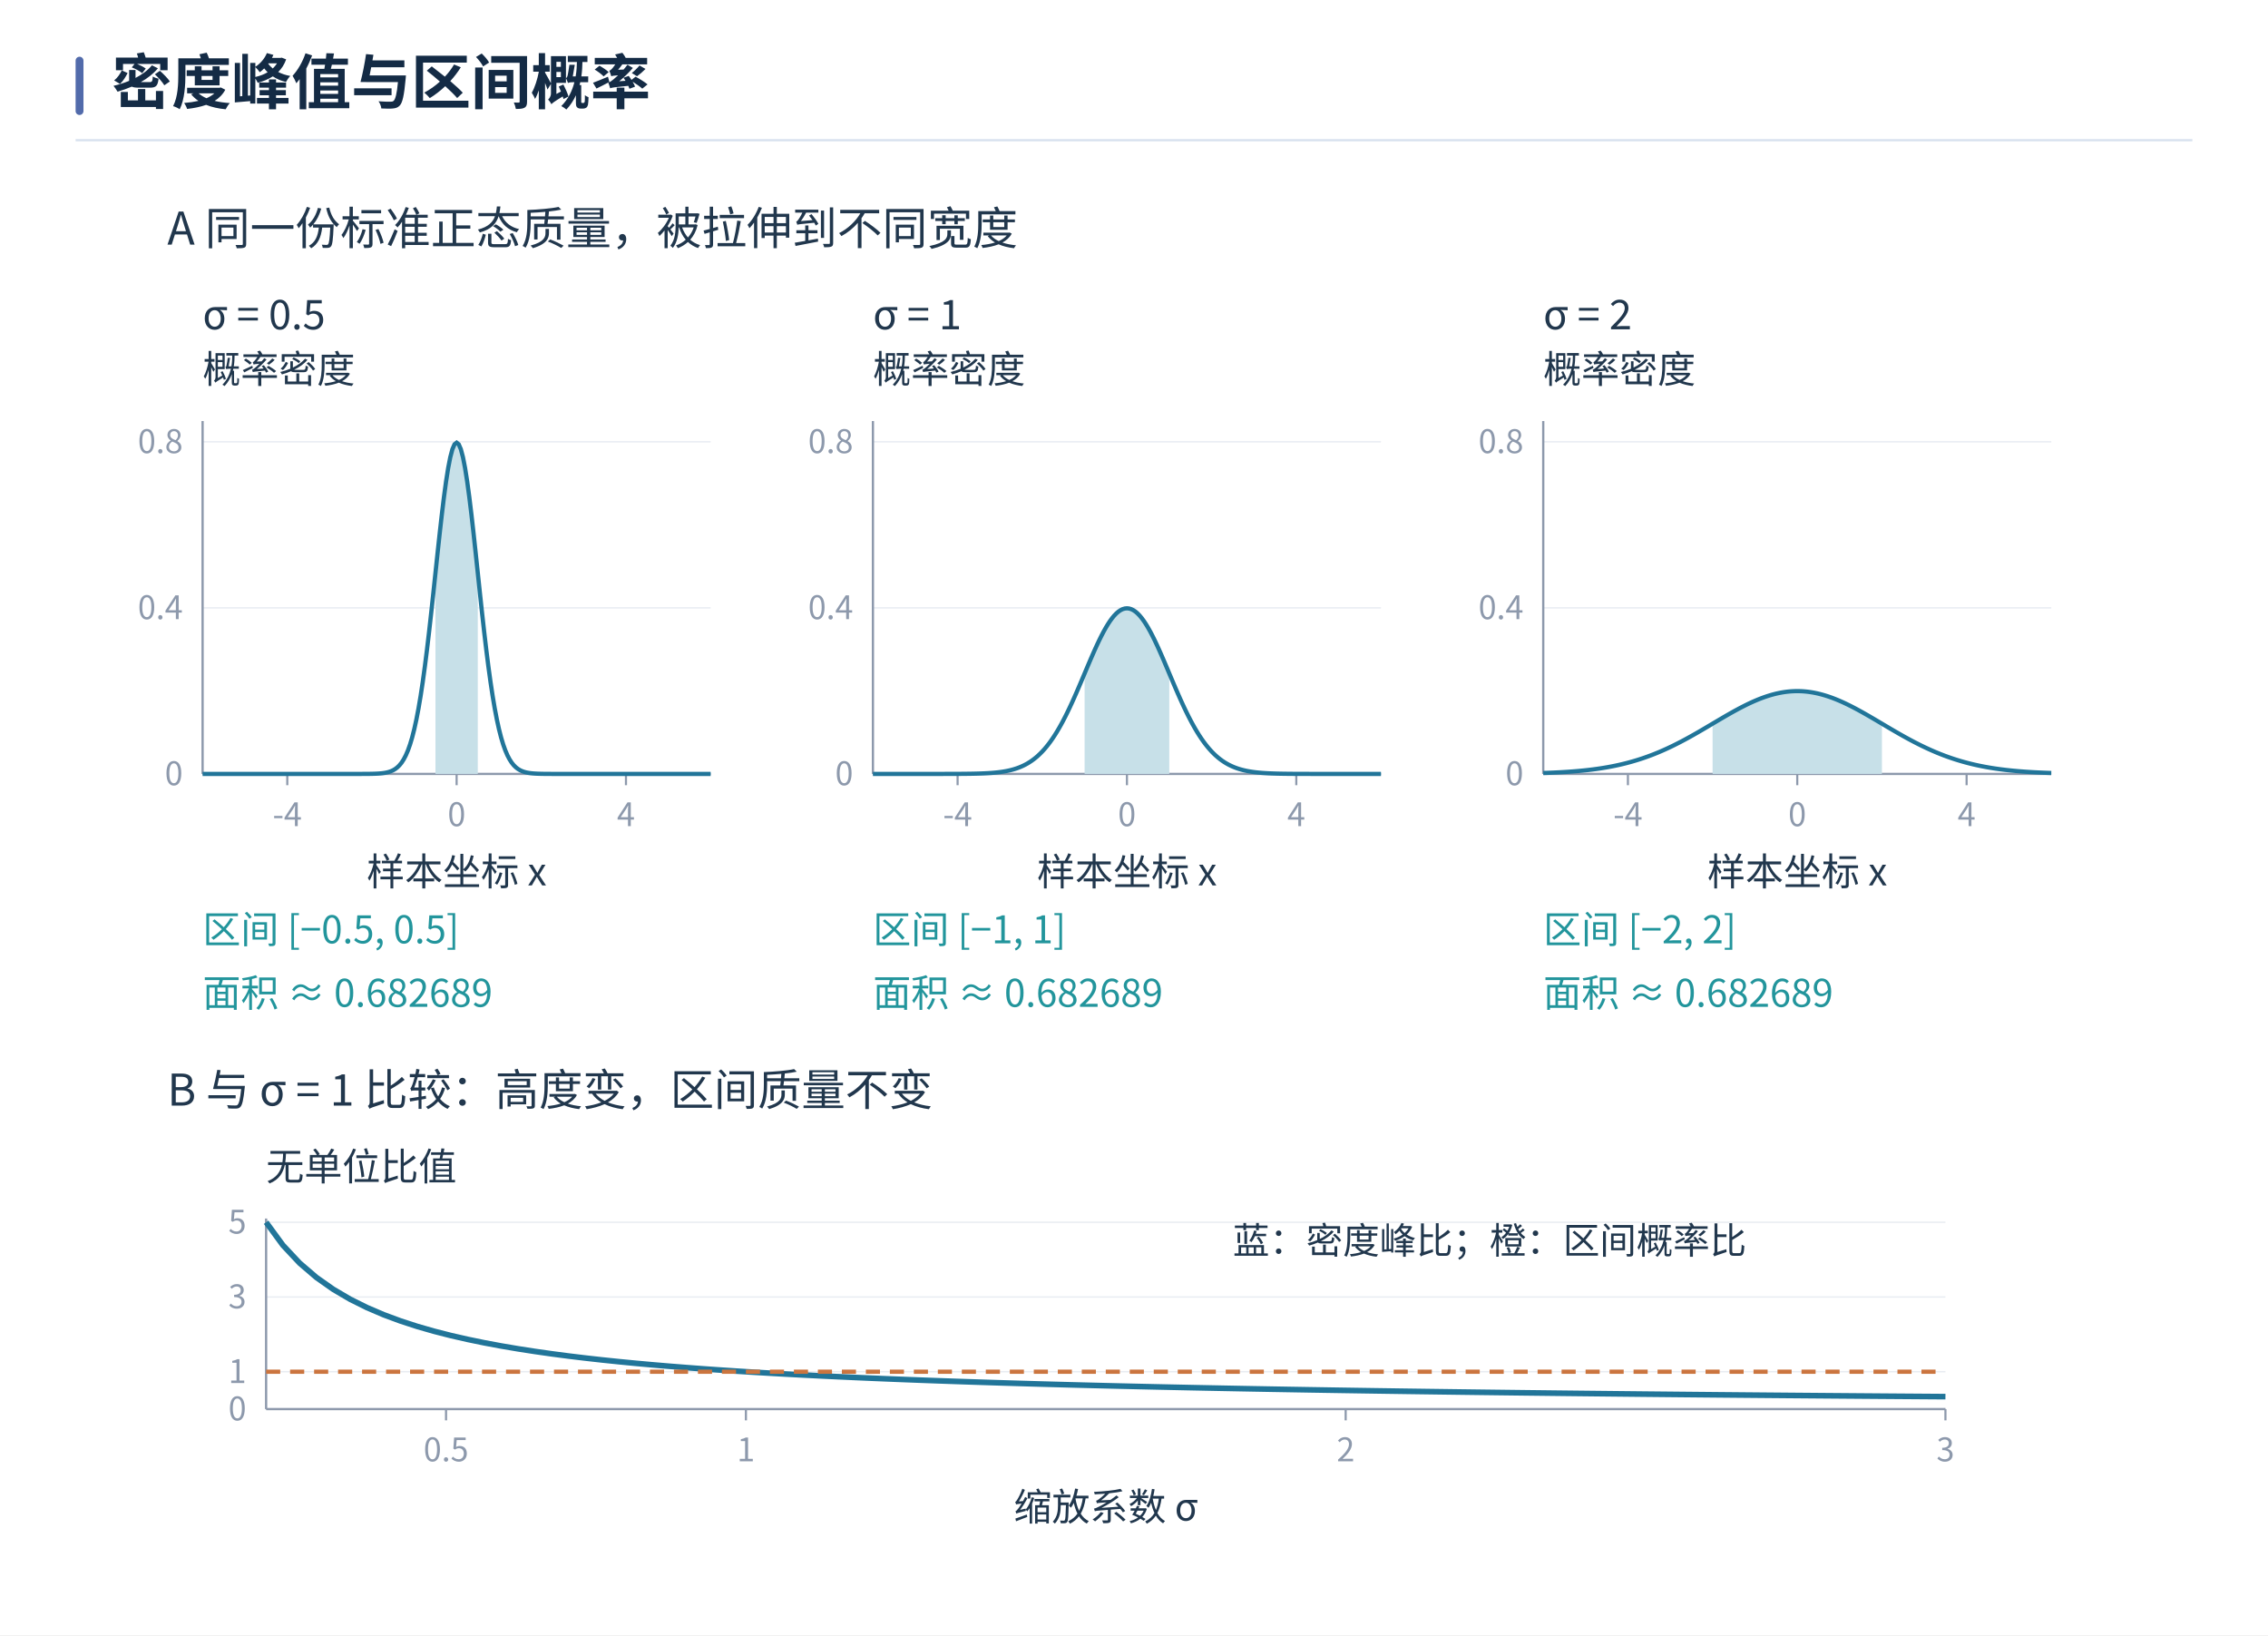
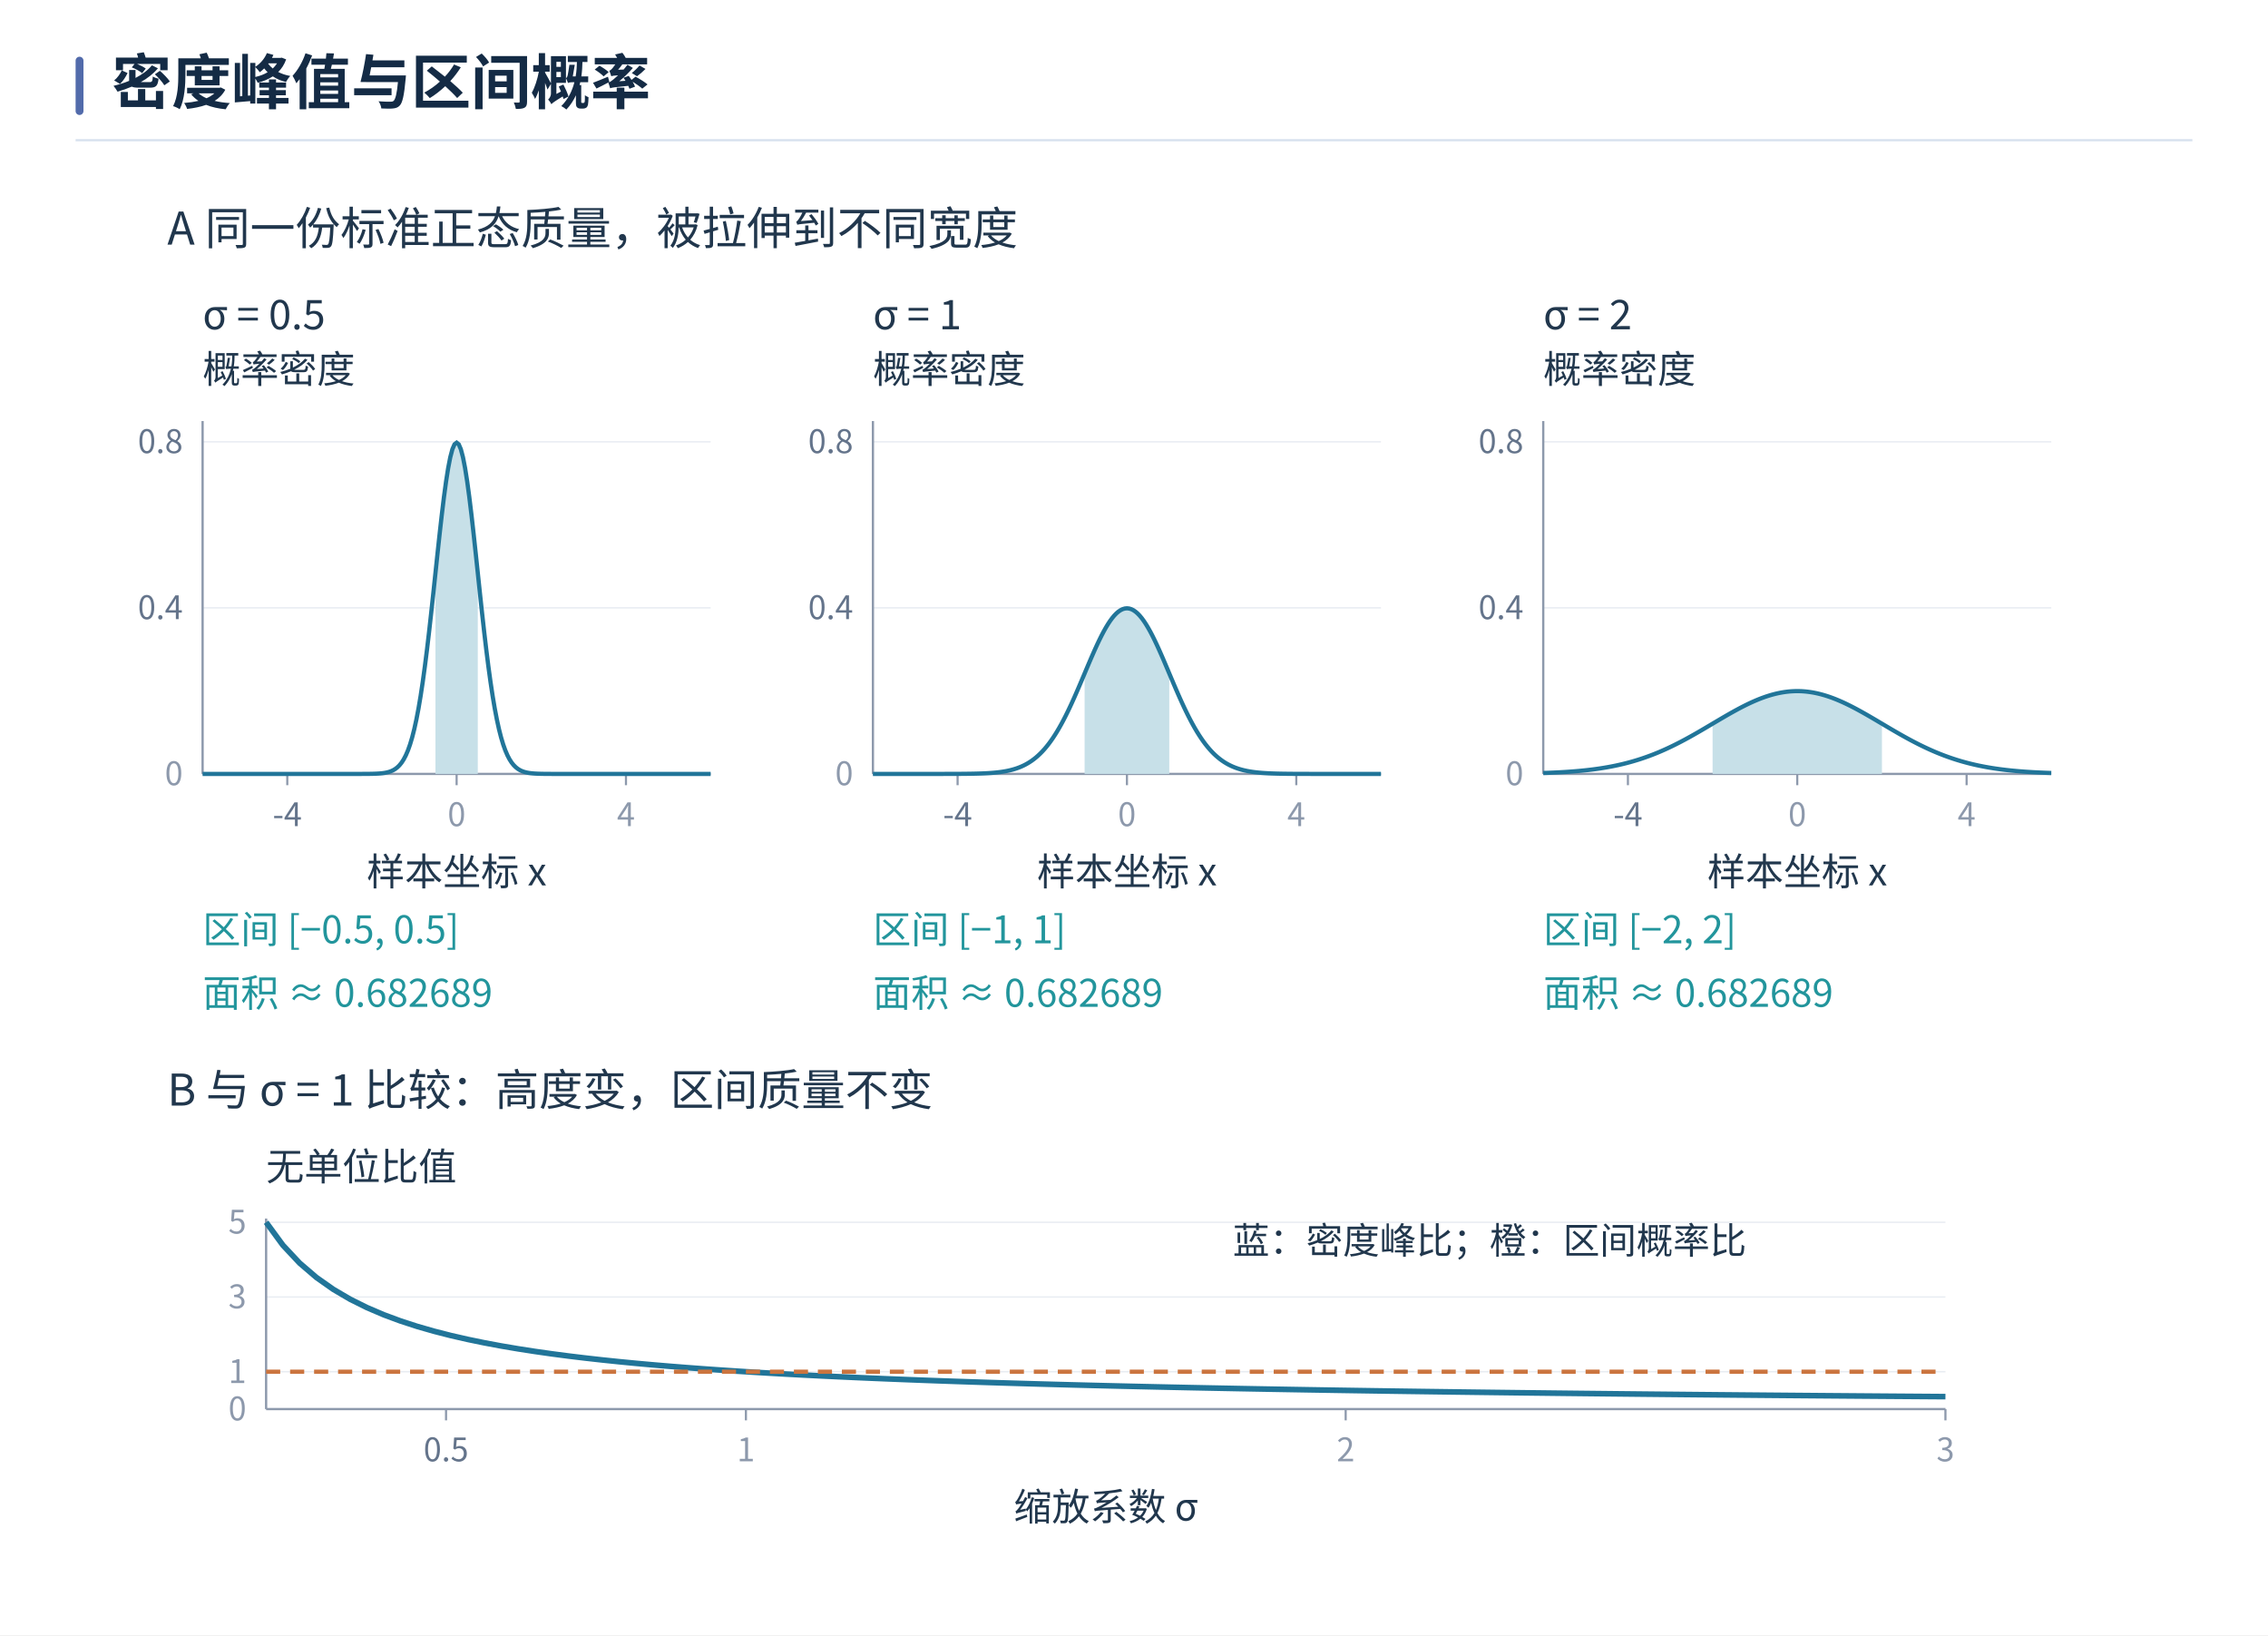
<svg xmlns="http://www.w3.org/2000/svg" width="1440" height="1038" viewBox="0 0 1440 1038" role="img" aria-labelledby="book-plate-title">
  <rect width="1440" height="1038" fill="#ffffff" />
  <g font-family="Microsoft YaHei, Noto Sans CJK SC, Arial, sans-serif">
    <rect x="48" y="36" width="5" height="37" rx="2.5" fill="#526bab" />
    <text x="71" y="66" font-size="38" font-weight="700" fill="#142b45">密度峰值与区间概率</text>
    <path d="M48 89 H1392" stroke="#d7e1ee" stroke-width="1.4" />
  </g>
  <svg viewBox="0 0 1500 1000" width="1344" height="896" role="img" x="48" y="106" overflow="hidden">
    <rect width="1500" height="1000" fill="white" />
    <g font-family="Microsoft YaHei, Noto Sans CJK SC, sans-serif" fill="#21374d">
      <text x="65" y="55" font-size="32" fill="#21374d" text-anchor="start" font-weight="normal">A  同一份标准正态质量，被拉伸到不同宽度</text>
      <text x="90" y="115" font-size="29" fill="#21374d" text-anchor="start" font-weight="normal">σ = 0.5</text>
      <line x1="90" y1="430.0" x2="450" y2="430.0" stroke="#e8ecf2" stroke-width="1" />
      <text x="76" y="438.0" font-size="23" fill="#8d99ac" text-anchor="end" font-weight="normal">0</text>
      <line x1="90" y1="312.353" x2="450" y2="312.353" stroke="#e8ecf2" stroke-width="1" />
-       <text x="76" y="320.353" font-size="23" fill="#8d99ac" text-anchor="end" font-weight="normal">0.4</text>
+       <text x="76" y="320.353" font-size="23" fill="#64748b" text-anchor="end" font-weight="normal">0.4</text>
      <line x1="90" y1="194.706" x2="450" y2="194.706" stroke="#e8ecf2" stroke-width="1" />
-       <text x="76" y="202.706" font-size="23" fill="#8d99ac" text-anchor="end" font-weight="normal">0.8</text>
+       <text x="76" y="202.706" font-size="23" fill="#64748b" text-anchor="end" font-weight="normal">0.8</text>
      <line x1="150.0" y1="430" x2="150.0" y2="438" stroke="#8d99ac" stroke-width="1.5" />
-       <text x="150.0" y="467" font-size="23" fill="#8d99ac" text-anchor="middle" font-weight="normal">-4</text>
+       <text x="150.0" y="467" font-size="23" fill="#64748b" text-anchor="middle" font-weight="normal">-4</text>
      <line x1="270.0" y1="430" x2="270.0" y2="438" stroke="#8d99ac" stroke-width="1.5" />
      <text x="270.0" y="467" font-size="23" fill="#8d99ac" text-anchor="middle" font-weight="normal">0</text>
      <line x1="390.0" y1="430" x2="390.0" y2="438" stroke="#8d99ac" stroke-width="1.5" />
      <text x="390.0" y="467" font-size="23" fill="#8d99ac" text-anchor="middle" font-weight="normal">4</text>
      <line x1="90" y1="180" x2="90" y2="430" stroke="#8d99ac" stroke-width="1.6" />
      <line x1="90" y1="430" x2="450" y2="430" stroke="#8d99ac" stroke-width="1.6" />
      <text x="270.0" y="509" font-size="27" fill="#21374d" text-anchor="middle" font-weight="normal">样本坐标 x</text>
      <text x="90" y="153" font-size="27" fill="#21374d" text-anchor="start" font-weight="normal">概率密度</text>
      <path d="M255.000,430.000 L255.000,287.664 L255.300,284.818 L255.600,281.974 L255.900,279.135 L256.200,276.302 L256.500,273.479 L256.800,270.668 L257.100,267.872 L257.400,265.092 L257.700,262.332 L258.000,259.593 L258.300,256.879 L258.600,254.193 L258.900,251.536 L259.200,248.911 L259.500,246.321 L259.800,243.769 L260.100,241.257 L260.400,238.787 L260.700,236.362 L261.000,233.986 L261.300,231.659 L261.600,229.385 L261.900,227.166 L262.200,225.004 L262.500,222.903 L262.800,220.863 L263.100,218.888 L263.400,216.979 L263.700,215.140 L264.000,213.371 L264.300,211.674 L264.600,210.053 L264.900,208.508 L265.200,207.041 L265.500,205.654 L265.800,204.349 L266.100,203.127 L266.400,201.990 L266.700,200.939 L267.000,199.975 L267.300,199.099 L267.600,198.313 L267.900,197.617 L268.200,197.012 L268.500,196.499 L268.800,196.078 L269.100,195.750 L269.400,195.516 L269.700,195.375 L270.000,195.328 L270.300,195.375 L270.600,195.516 L270.900,195.750 L271.200,196.078 L271.500,196.499 L271.800,197.012 L272.100,197.617 L272.400,198.313 L272.700,199.099 L273.000,199.975 L273.300,200.939 L273.600,201.990 L273.900,203.127 L274.200,204.349 L274.500,205.654 L274.800,207.041 L275.100,208.508 L275.400,210.053 L275.700,211.674 L276.000,213.371 L276.300,215.140 L276.600,216.979 L276.900,218.888 L277.200,220.863 L277.500,222.903 L277.800,225.004 L278.100,227.166 L278.400,229.385 L278.700,231.659 L279.000,233.986 L279.300,236.362 L279.600,238.787 L279.900,241.257 L280.200,243.769 L280.500,246.321 L280.800,248.911 L281.100,251.536 L281.400,254.193 L281.700,256.879 L282.000,259.593 L282.300,262.332 L282.600,265.092 L282.900,267.872 L283.200,270.668 L283.500,273.479 L283.800,276.302 L284.100,279.135 L284.400,281.974 L284.700,284.818 L285.000,287.664 L285.000,430.000" fill="#c7e0e8" stroke="#c7e0e8" stroke-width="0" />
      <path d="M90.000,430.000 L91.500,430.000 L93.000,430.000 L94.500,430.000 L96.000,430.000 L97.500,430.000 L99.000,430.000 L100.500,430.000 L102.000,430.000 L103.500,430.000 L105.000,430.000 L106.500,430.000 L108.000,430.000 L109.500,430.000 L111.000,430.000 L112.500,430.000 L114.000,430.000 L115.500,430.000 L117.000,430.000 L118.500,430.000 L120.000,430.000 L121.500,430.000 L123.000,430.000 L124.500,430.000 L126.000,430.000 L127.500,430.000 L129.000,430.000 L130.500,430.000 L132.000,430.000 L133.500,430.000 L135.000,430.000 L136.500,430.000 L138.000,430.000 L139.500,430.000 L141.000,430.000 L142.500,430.000 L144.000,430.000 L145.500,430.000 L147.000,430.000 L148.500,430.000 L150.000,430.000 L151.500,430.000 L153.000,430.000 L154.500,430.000 L156.000,430.000 L157.500,430.000 L159.000,430.000 L160.500,430.000 L162.000,430.000 L163.500,430.000 L165.000,430.000 L166.500,430.000 L168.000,430.000 L169.500,430.000 L171.000,430.000 L172.500,430.000 L174.000,430.000 L175.500,430.000 L177.000,430.000 L178.500,430.000 L180.000,430.000 L181.500,430.000 L183.000,430.000 L184.500,430.000 L186.000,430.000 L187.500,430.000 L189.000,430.000 L190.500,430.000 L192.000,430.000 L193.500,429.999 L195.000,429.999 L196.500,429.999 L198.000,429.998 L199.500,429.996 L201.000,429.994 L202.500,429.991 L204.000,429.985 L205.500,429.977 L207.000,429.965 L208.500,429.947 L210.000,429.921 L211.500,429.883 L213.000,429.828 L214.500,429.750 L216.000,429.640 L217.500,429.487 L219.000,429.275 L220.500,428.987 L222.000,428.598 L223.500,428.078 L225.000,427.393 L226.500,426.499 L228.000,425.344 L229.500,423.870 L231.000,422.010 L232.500,419.689 L234.000,416.827 L235.500,413.337 L237.000,409.133 L238.500,404.127 L240.000,398.241 L241.500,391.402 L243.000,383.559 L244.500,374.677 L246.000,364.752 L247.500,353.813 L249.000,341.925 L250.500,329.195 L252.000,315.773 L253.500,301.852 L255.000,287.664 L256.500,273.479 L258.000,259.593 L259.500,246.321 L261.000,233.986 L262.500,222.903 L264.000,213.371 L265.500,205.654 L267.000,199.975 L268.500,196.499 L270.000,195.328 L271.500,196.499 L273.000,199.975 L274.500,205.654 L276.000,213.371 L277.500,222.903 L279.000,233.986 L280.500,246.321 L282.000,259.593 L283.500,273.479 L285.000,287.664 L286.500,301.852 L288.000,315.773 L289.500,329.195 L291.000,341.925 L292.500,353.813 L294.000,364.752 L295.500,374.677 L297.000,383.559 L298.500,391.402 L300.000,398.241 L301.500,404.127 L303.000,409.133 L304.500,413.337 L306.000,416.827 L307.500,419.689 L309.000,422.010 L310.500,423.870 L312.000,425.344 L313.500,426.499 L315.000,427.393 L316.500,428.078 L318.000,428.598 L319.500,428.987 L321.000,429.275 L322.500,429.487 L324.000,429.640 L325.500,429.750 L327.000,429.828 L328.500,429.883 L330.000,429.921 L331.500,429.947 L333.000,429.965 L334.500,429.977 L336.000,429.985 L337.500,429.991 L339.000,429.994 L340.500,429.996 L342.000,429.998 L343.500,429.999 L345.000,429.999 L346.500,429.999 L348.000,430.000 L349.500,430.000 L351.000,430.000 L352.500,430.000 L354.000,430.000 L355.500,430.000 L357.000,430.000 L358.500,430.000 L360.000,430.000 L361.500,430.000 L363.000,430.000 L364.500,430.000 L366.000,430.000 L367.500,430.000 L369.000,430.000 L370.500,430.000 L372.000,430.000 L373.500,430.000 L375.000,430.000 L376.500,430.000 L378.000,430.000 L379.500,430.000 L381.000,430.000 L382.500,430.000 L384.000,430.000 L385.500,430.000 L387.000,430.000 L388.500,430.000 L390.000,430.000 L391.500,430.000 L393.000,430.000 L394.500,430.000 L396.000,430.000 L397.500,430.000 L399.000,430.000 L400.500,430.000 L402.000,430.000 L403.500,430.000 L405.000,430.000 L406.500,430.000 L408.000,430.000 L409.500,430.000 L411.000,430.000 L412.500,430.000 L414.000,430.000 L415.500,430.000 L417.000,430.000 L418.500,430.000 L420.000,430.000 L421.500,430.000 L423.000,430.000 L424.500,430.000 L426.000,430.000 L427.500,430.000 L429.000,430.000 L430.500,430.000 L432.000,430.000 L433.500,430.000 L435.000,430.000 L436.500,430.000 L438.000,430.000 L439.500,430.000 L441.000,430.000 L442.500,430.000 L444.000,430.000 L445.500,430.000 L447.000,430.000 L448.500,430.000 L450.000,430.000" fill="none" stroke="#217599" stroke-width="3" />
      <text x="90" y="550" font-size="27" fill="#22959c" text-anchor="start" font-weight="normal">区间 [−0.5, 0.5]</text>
      <text x="90" y="595" font-size="27" fill="#22959c" text-anchor="start" font-weight="normal">面积 ≈ 0.682689</text>
      <text x="565" y="115" font-size="29" fill="#21374d" text-anchor="start" font-weight="normal">σ = 1</text>
      <line x1="565" y1="430.0" x2="925" y2="430.0" stroke="#e8ecf2" stroke-width="1" />
      <text x="551" y="438.0" font-size="23" fill="#8d99ac" text-anchor="end" font-weight="normal">0</text>
      <line x1="565" y1="312.353" x2="925" y2="312.353" stroke="#e8ecf2" stroke-width="1" />
-       <text x="551" y="320.353" font-size="23" fill="#8d99ac" text-anchor="end" font-weight="normal">0.4</text>
+       <text x="551" y="320.353" font-size="23" fill="#64748b" text-anchor="end" font-weight="normal">0.4</text>
      <line x1="565" y1="194.706" x2="925" y2="194.706" stroke="#e8ecf2" stroke-width="1" />
-       <text x="551" y="202.706" font-size="23" fill="#8d99ac" text-anchor="end" font-weight="normal">0.8</text>
+       <text x="551" y="202.706" font-size="23" fill="#64748b" text-anchor="end" font-weight="normal">0.8</text>
      <line x1="625.0" y1="430" x2="625.0" y2="438" stroke="#8d99ac" stroke-width="1.5" />
-       <text x="625.0" y="467" font-size="23" fill="#8d99ac" text-anchor="middle" font-weight="normal">-4</text>
+       <text x="625.0" y="467" font-size="23" fill="#64748b" text-anchor="middle" font-weight="normal">-4</text>
      <line x1="745.0" y1="430" x2="745.0" y2="438" stroke="#8d99ac" stroke-width="1.5" />
      <text x="745.0" y="467" font-size="23" fill="#8d99ac" text-anchor="middle" font-weight="normal">0</text>
      <line x1="865.0" y1="430" x2="865.0" y2="438" stroke="#8d99ac" stroke-width="1.5" />
      <text x="865.0" y="467" font-size="23" fill="#8d99ac" text-anchor="middle" font-weight="normal">4</text>
      <line x1="565" y1="180" x2="565" y2="430" stroke="#8d99ac" stroke-width="1.6" />
      <line x1="565" y1="430" x2="925" y2="430" stroke="#8d99ac" stroke-width="1.6" />
      <text x="745.0" y="509" font-size="27" fill="#21374d" text-anchor="middle" font-weight="normal">样本坐标 x</text>
      <text x="565" y="153" font-size="27" fill="#21374d" text-anchor="start" font-weight="normal">概率密度</text>
      <path d="M715.000,430.000 L715.000,358.832 L715.600,357.409 L716.200,355.987 L716.800,354.567 L717.400,353.151 L718.000,351.740 L718.600,350.334 L719.200,348.936 L719.800,347.546 L720.400,346.166 L721.000,344.797 L721.600,343.440 L722.200,342.096 L722.800,340.768 L723.400,339.456 L724.000,338.161 L724.600,336.884 L725.200,335.628 L725.800,334.393 L726.400,333.181 L727.000,331.993 L727.600,330.829 L728.200,329.692 L728.800,328.583 L729.400,327.502 L730.000,326.451 L730.600,325.432 L731.200,324.444 L731.800,323.490 L732.400,322.570 L733.000,321.685 L733.600,320.837 L734.200,320.026 L734.800,319.254 L735.400,318.520 L736.000,317.827 L736.600,317.175 L737.200,316.564 L737.800,315.995 L738.400,315.469 L739.000,314.987 L739.600,314.550 L740.200,314.156 L740.800,313.808 L741.400,313.506 L742.000,313.249 L742.600,313.039 L743.200,312.875 L743.800,312.758 L744.400,312.688 L745.000,312.664 L745.600,312.688 L746.200,312.758 L746.800,312.875 L747.400,313.039 L748.000,313.249 L748.600,313.506 L749.200,313.808 L749.800,314.156 L750.400,314.550 L751.000,314.987 L751.600,315.469 L752.200,315.995 L752.800,316.564 L753.400,317.175 L754.000,317.827 L754.600,318.520 L755.200,319.254 L755.800,320.026 L756.400,320.837 L757.000,321.685 L757.600,322.570 L758.200,323.490 L758.800,324.444 L759.400,325.432 L760.000,326.451 L760.600,327.502 L761.200,328.583 L761.800,329.692 L762.400,330.829 L763.000,331.993 L763.600,333.181 L764.200,334.393 L764.800,335.628 L765.400,336.884 L766.000,338.161 L766.600,339.456 L767.200,340.768 L767.800,342.096 L768.400,343.440 L769.000,344.797 L769.600,346.166 L770.200,347.546 L770.800,348.936 L771.400,350.334 L772.000,351.740 L772.600,353.151 L773.200,354.567 L773.800,355.987 L774.400,357.409 L775.000,358.832 L775.000,430.000" fill="#c7e0e8" stroke="#c7e0e8" stroke-width="0" />
      <path d="M565.000,430.000 L566.500,430.000 L568.000,430.000 L569.500,430.000 L571.000,430.000 L572.500,430.000 L574.000,430.000 L575.500,430.000 L577.000,430.000 L578.500,430.000 L580.000,430.000 L581.500,430.000 L583.000,430.000 L584.500,430.000 L586.000,430.000 L587.500,430.000 L589.000,430.000 L590.500,430.000 L592.000,430.000 L593.500,430.000 L595.000,430.000 L596.500,429.999 L598.000,429.999 L599.500,429.999 L601.000,429.999 L602.500,429.999 L604.000,429.998 L605.500,429.998 L607.000,429.997 L608.500,429.996 L610.000,429.995 L611.500,429.994 L613.000,429.993 L614.500,429.991 L616.000,429.989 L617.500,429.986 L619.000,429.983 L620.500,429.979 L622.000,429.974 L623.500,429.968 L625.000,429.961 L626.500,429.952 L628.000,429.942 L629.500,429.929 L631.000,429.914 L632.500,429.896 L634.000,429.875 L635.500,429.850 L637.000,429.820 L638.500,429.785 L640.000,429.743 L641.500,429.695 L643.000,429.638 L644.500,429.571 L646.000,429.493 L647.500,429.403 L649.000,429.299 L650.500,429.178 L652.000,429.039 L653.500,428.879 L655.000,428.697 L656.500,428.487 L658.000,428.249 L659.500,427.979 L661.000,427.672 L662.500,427.325 L664.000,426.935 L665.500,426.496 L667.000,426.005 L668.500,425.456 L670.000,424.845 L671.500,424.165 L673.000,423.413 L674.500,422.583 L676.000,421.669 L677.500,420.665 L679.000,419.566 L680.500,418.368 L682.000,417.064 L683.500,415.649 L685.000,414.120 L686.500,412.472 L688.000,410.701 L689.500,408.804 L691.000,406.779 L692.500,404.624 L694.000,402.339 L695.500,399.922 L697.000,397.376 L698.500,394.703 L700.000,391.907 L701.500,388.991 L703.000,385.963 L704.500,382.828 L706.000,379.597 L707.500,376.280 L709.000,372.886 L710.500,369.431 L712.000,365.926 L713.500,362.388 L715.000,358.832 L716.500,355.277 L718.000,351.740 L719.500,348.240 L721.000,344.797 L722.500,341.430 L724.000,338.161 L725.500,335.008 L727.000,331.993 L728.500,329.134 L730.000,326.451 L731.500,323.963 L733.000,321.685 L734.500,319.635 L736.000,317.827 L737.500,316.274 L739.000,314.987 L740.500,313.977 L742.000,313.249 L743.500,312.811 L745.000,312.664 L746.500,312.811 L748.000,313.249 L749.500,313.977 L751.000,314.987 L752.500,316.274 L754.000,317.827 L755.500,319.635 L757.000,321.685 L758.500,323.963 L760.000,326.451 L761.500,329.134 L763.000,331.993 L764.500,335.008 L766.000,338.161 L767.500,341.430 L769.000,344.797 L770.500,348.240 L772.000,351.740 L773.500,355.277 L775.000,358.832 L776.500,362.388 L778.000,365.926 L779.500,369.431 L781.000,372.886 L782.500,376.280 L784.000,379.597 L785.500,382.828 L787.000,385.963 L788.500,388.991 L790.000,391.907 L791.500,394.703 L793.000,397.376 L794.500,399.922 L796.000,402.339 L797.500,404.624 L799.000,406.779 L800.500,408.804 L802.000,410.701 L803.500,412.472 L805.000,414.120 L806.500,415.649 L808.000,417.064 L809.500,418.368 L811.000,419.566 L812.500,420.665 L814.000,421.669 L815.500,422.583 L817.000,423.413 L818.500,424.165 L820.000,424.845 L821.500,425.456 L823.000,426.005 L824.500,426.496 L826.000,426.935 L827.500,427.325 L829.000,427.672 L830.500,427.979 L832.000,428.249 L833.500,428.487 L835.000,428.697 L836.500,428.879 L838.000,429.039 L839.500,429.178 L841.000,429.299 L842.500,429.403 L844.000,429.493 L845.500,429.571 L847.000,429.638 L848.500,429.695 L850.000,429.743 L851.500,429.785 L853.000,429.820 L854.500,429.850 L856.000,429.875 L857.500,429.896 L859.000,429.914 L860.500,429.929 L862.000,429.942 L863.500,429.952 L865.000,429.961 L866.500,429.968 L868.000,429.974 L869.500,429.979 L871.000,429.983 L872.500,429.986 L874.000,429.989 L875.500,429.991 L877.000,429.993 L878.500,429.994 L880.000,429.995 L881.500,429.996 L883.000,429.997 L884.500,429.998 L886.000,429.998 L887.500,429.999 L889.000,429.999 L890.500,429.999 L892.000,429.999 L893.500,429.999 L895.000,430.000 L896.500,430.000 L898.000,430.000 L899.500,430.000 L901.000,430.000 L902.500,430.000 L904.000,430.000 L905.500,430.000 L907.000,430.000 L908.500,430.000 L910.000,430.000 L911.500,430.000 L913.000,430.000 L914.500,430.000 L916.000,430.000 L917.500,430.000 L919.000,430.000 L920.500,430.000 L922.000,430.000 L923.500,430.000 L925.000,430.000" fill="none" stroke="#217599" stroke-width="3" />
      <text x="565" y="550" font-size="27" fill="#22959c" text-anchor="start" font-weight="normal">区间 [−1, 1]</text>
      <text x="565" y="595" font-size="27" fill="#22959c" text-anchor="start" font-weight="normal">面积 ≈ 0.682689</text>
      <text x="1040" y="115" font-size="29" fill="#21374d" text-anchor="start" font-weight="normal">σ = 2</text>
      <line x1="1040" y1="430.0" x2="1400" y2="430.0" stroke="#e8ecf2" stroke-width="1" />
      <text x="1026" y="438.0" font-size="23" fill="#8d99ac" text-anchor="end" font-weight="normal">0</text>
      <line x1="1040" y1="312.353" x2="1400" y2="312.353" stroke="#e8ecf2" stroke-width="1" />
-       <text x="1026" y="320.353" font-size="23" fill="#8d99ac" text-anchor="end" font-weight="normal">0.4</text>
+       <text x="1026" y="320.353" font-size="23" fill="#64748b" text-anchor="end" font-weight="normal">0.4</text>
      <line x1="1040" y1="194.706" x2="1400" y2="194.706" stroke="#e8ecf2" stroke-width="1" />
-       <text x="1026" y="202.706" font-size="23" fill="#8d99ac" text-anchor="end" font-weight="normal">0.8</text>
+       <text x="1026" y="202.706" font-size="23" fill="#64748b" text-anchor="end" font-weight="normal">0.8</text>
      <line x1="1100.0" y1="430" x2="1100.0" y2="438" stroke="#8d99ac" stroke-width="1.5" />
-       <text x="1100.0" y="467" font-size="23" fill="#8d99ac" text-anchor="middle" font-weight="normal">-4</text>
+       <text x="1100.0" y="467" font-size="23" fill="#64748b" text-anchor="middle" font-weight="normal">-4</text>
      <line x1="1220.0" y1="430" x2="1220.0" y2="438" stroke="#8d99ac" stroke-width="1.5" />
      <text x="1220.0" y="467" font-size="23" fill="#8d99ac" text-anchor="middle" font-weight="normal">0</text>
      <line x1="1340.0" y1="430" x2="1340.0" y2="438" stroke="#8d99ac" stroke-width="1.5" />
      <text x="1340.0" y="467" font-size="23" fill="#8d99ac" text-anchor="middle" font-weight="normal">4</text>
      <line x1="1040" y1="180" x2="1040" y2="430" stroke="#8d99ac" stroke-width="1.6" />
      <line x1="1040" y1="430" x2="1400" y2="430" stroke="#8d99ac" stroke-width="1.6" />
      <text x="1220.0" y="509" font-size="27" fill="#21374d" text-anchor="middle" font-weight="normal">样本坐标 x</text>
      <text x="1040" y="153" font-size="27" fill="#21374d" text-anchor="start" font-weight="normal">概率密度</text>
      <path d="M1160.000,430.000 L1160.000,394.416 L1161.200,393.704 L1162.400,392.993 L1163.600,392.284 L1164.800,391.576 L1166.000,390.870 L1167.200,390.167 L1168.400,389.468 L1169.600,388.773 L1170.800,388.083 L1172.000,387.398 L1173.200,386.720 L1174.400,386.048 L1175.600,385.384 L1176.800,384.728 L1178.000,384.080 L1179.200,383.442 L1180.400,382.814 L1181.600,382.197 L1182.800,381.591 L1184.000,380.996 L1185.200,380.415 L1186.400,379.846 L1187.600,379.291 L1188.800,378.751 L1190.000,378.226 L1191.200,377.716 L1192.400,377.222 L1193.600,376.745 L1194.800,376.285 L1196.000,375.843 L1197.200,375.419 L1198.400,375.013 L1199.600,374.627 L1200.800,374.260 L1202.000,373.914 L1203.200,373.587 L1204.400,373.282 L1205.600,372.998 L1206.800,372.735 L1208.000,372.494 L1209.200,372.275 L1210.400,372.078 L1211.600,371.904 L1212.800,371.753 L1214.000,371.625 L1215.200,371.519 L1216.400,371.438 L1217.600,371.379 L1218.800,371.344 L1220.000,371.332 L1221.200,371.344 L1222.400,371.379 L1223.600,371.438 L1224.800,371.519 L1226.000,371.625 L1227.200,371.753 L1228.400,371.904 L1229.600,372.078 L1230.800,372.275 L1232.000,372.494 L1233.200,372.735 L1234.400,372.998 L1235.600,373.282 L1236.800,373.587 L1238.000,373.914 L1239.200,374.260 L1240.400,374.627 L1241.600,375.013 L1242.800,375.419 L1244.000,375.843 L1245.200,376.285 L1246.400,376.745 L1247.600,377.222 L1248.800,377.716 L1250.000,378.226 L1251.200,378.751 L1252.400,379.291 L1253.600,379.846 L1254.800,380.415 L1256.000,380.996 L1257.200,381.591 L1258.400,382.197 L1259.600,382.814 L1260.800,383.442 L1262.000,384.080 L1263.200,384.728 L1264.400,385.384 L1265.600,386.048 L1266.800,386.720 L1268.000,387.398 L1269.200,388.083 L1270.400,388.773 L1271.600,389.468 L1272.800,390.167 L1274.000,390.870 L1275.200,391.576 L1276.400,392.284 L1277.600,392.993 L1278.800,393.704 L1280.000,394.416 L1280.000,430.000" fill="#c7e0e8" stroke="#c7e0e8" stroke-width="0" />
      <path d="M1040.000,429.348 L1041.500,429.298 L1043.000,429.244 L1044.500,429.186 L1046.000,429.125 L1047.500,429.059 L1049.000,428.989 L1050.500,428.915 L1052.000,428.836 L1053.500,428.752 L1055.000,428.663 L1056.500,428.568 L1058.000,428.468 L1059.500,428.361 L1061.000,428.248 L1062.500,428.129 L1064.000,428.003 L1065.500,427.869 L1067.000,427.728 L1068.500,427.579 L1070.000,427.422 L1071.500,427.257 L1073.000,427.083 L1074.500,426.899 L1076.000,426.707 L1077.500,426.504 L1079.000,426.291 L1080.500,426.068 L1082.000,425.834 L1083.500,425.589 L1085.000,425.332 L1086.500,425.064 L1088.000,424.783 L1089.500,424.490 L1091.000,424.184 L1092.500,423.865 L1094.000,423.532 L1095.500,423.185 L1097.000,422.825 L1098.500,422.450 L1100.000,422.060 L1101.500,421.656 L1103.000,421.236 L1104.500,420.801 L1106.000,420.351 L1107.500,419.884 L1109.000,419.402 L1110.500,418.904 L1112.000,418.390 L1113.500,417.859 L1115.000,417.312 L1116.500,416.749 L1118.000,416.169 L1119.500,415.573 L1121.000,414.961 L1122.500,414.333 L1124.000,413.688 L1125.500,413.028 L1127.000,412.352 L1128.500,411.660 L1130.000,410.953 L1131.500,410.232 L1133.000,409.496 L1134.500,408.745 L1136.000,407.981 L1137.500,407.204 L1139.000,406.414 L1140.500,405.612 L1142.000,404.799 L1143.500,403.974 L1145.000,403.140 L1146.500,402.296 L1148.000,401.443 L1149.500,400.583 L1151.000,399.715 L1152.500,398.842 L1154.000,397.963 L1155.500,397.080 L1157.000,396.194 L1158.500,395.305 L1160.000,394.416 L1161.500,393.527 L1163.000,392.638 L1164.500,391.752 L1166.000,390.870 L1167.500,389.992 L1169.000,389.120 L1170.500,388.255 L1172.000,387.398 L1173.500,386.551 L1175.000,385.715 L1176.500,384.891 L1178.000,384.080 L1179.500,383.284 L1181.000,382.504 L1182.500,381.741 L1184.000,380.996 L1185.500,380.271 L1187.000,379.567 L1188.500,378.885 L1190.000,378.226 L1191.500,377.591 L1193.000,376.981 L1194.500,376.398 L1196.000,375.843 L1197.500,375.315 L1199.000,374.818 L1200.500,374.350 L1202.000,373.914 L1203.500,373.509 L1205.000,373.137 L1206.500,372.798 L1208.000,372.494 L1209.500,372.224 L1211.000,371.988 L1212.500,371.789 L1214.000,371.625 L1215.500,371.497 L1217.000,371.405 L1218.500,371.350 L1220.000,371.332 L1221.500,371.350 L1223.000,371.405 L1224.500,371.497 L1226.000,371.625 L1227.500,371.789 L1229.000,371.988 L1230.500,372.224 L1232.000,372.494 L1233.500,372.798 L1235.000,373.137 L1236.500,373.509 L1238.000,373.914 L1239.500,374.350 L1241.000,374.818 L1242.500,375.315 L1244.000,375.843 L1245.500,376.398 L1247.000,376.981 L1248.500,377.591 L1250.000,378.226 L1251.500,378.885 L1253.000,379.567 L1254.500,380.271 L1256.000,380.996 L1257.500,381.741 L1259.000,382.504 L1260.500,383.284 L1262.000,384.080 L1263.500,384.891 L1265.000,385.715 L1266.500,386.551 L1268.000,387.398 L1269.500,388.255 L1271.000,389.120 L1272.500,389.992 L1274.000,390.870 L1275.500,391.752 L1277.000,392.638 L1278.500,393.527 L1280.000,394.416 L1281.500,395.305 L1283.000,396.194 L1284.500,397.080 L1286.000,397.963 L1287.500,398.842 L1289.000,399.715 L1290.500,400.583 L1292.000,401.443 L1293.500,402.296 L1295.000,403.140 L1296.500,403.974 L1298.000,404.799 L1299.500,405.612 L1301.000,406.414 L1302.500,407.204 L1304.000,407.981 L1305.500,408.745 L1307.000,409.496 L1308.500,410.232 L1310.000,410.953 L1311.500,411.660 L1313.000,412.352 L1314.500,413.028 L1316.000,413.688 L1317.500,414.333 L1319.000,414.961 L1320.500,415.573 L1322.000,416.169 L1323.500,416.749 L1325.000,417.312 L1326.500,417.859 L1328.000,418.390 L1329.500,418.904 L1331.000,419.402 L1332.500,419.884 L1334.000,420.351 L1335.500,420.801 L1337.000,421.236 L1338.500,421.656 L1340.000,422.060 L1341.500,422.450 L1343.000,422.825 L1344.500,423.185 L1346.000,423.532 L1347.500,423.865 L1349.000,424.184 L1350.500,424.490 L1352.000,424.783 L1353.500,425.064 L1355.000,425.332 L1356.500,425.589 L1358.000,425.834 L1359.500,426.068 L1361.000,426.291 L1362.500,426.504 L1364.000,426.707 L1365.500,426.899 L1367.000,427.083 L1368.500,427.257 L1370.000,427.422 L1371.500,427.579 L1373.000,427.728 L1374.500,427.869 L1376.000,428.003 L1377.500,428.129 L1379.000,428.248 L1380.500,428.361 L1382.000,428.468 L1383.500,428.568 L1385.000,428.663 L1386.500,428.752 L1388.000,428.836 L1389.500,428.915 L1391.000,428.989 L1392.500,429.059 L1394.000,429.125 L1395.500,429.186 L1397.000,429.244 L1398.500,429.298 L1400.000,429.348" fill="none" stroke="#217599" stroke-width="3" />
      <text x="1040" y="550" font-size="27" fill="#22959c" text-anchor="start" font-weight="normal">区间 [−2, 2]</text>
      <text x="1040" y="595" font-size="27" fill="#22959c" text-anchor="start" font-weight="normal">面积 ≈ 0.682689</text>
      <text x="65" y="665" font-size="31" fill="#21374d" text-anchor="start" font-weight="normal">B  与 σ = 1 比较：高度变，区间质量不变</text>
      <line x1="135" y1="880.0" x2="1325" y2="880.0" stroke="#e8ecf2" stroke-width="1" />
      <text x="121" y="888.0" font-size="23" fill="#8d99ac" text-anchor="end" font-weight="normal">0</text>
      <line x1="135" y1="853.529" x2="1325" y2="853.529" stroke="#e8ecf2" stroke-width="1" />
      <text x="121" y="861.529" font-size="23" fill="#8d99ac" text-anchor="end" font-weight="normal">1</text>
      <line x1="135" y1="800.588" x2="1325" y2="800.588" stroke="#e8ecf2" stroke-width="1" />
      <text x="121" y="808.588" font-size="23" fill="#8d99ac" text-anchor="end" font-weight="normal">3</text>
      <line x1="135" y1="747.647" x2="1325" y2="747.647" stroke="#e8ecf2" stroke-width="1" />
      <text x="121" y="755.647" font-size="23" fill="#8d99ac" text-anchor="end" font-weight="normal">5</text>
      <line x1="262.5" y1="880" x2="262.5" y2="888" stroke="#8d99ac" stroke-width="1.5" />
-       <text x="262.5" y="917" font-size="23" fill="#8d99ac" text-anchor="middle" font-weight="normal">0.5</text>
+       <text x="262.5" y="917" font-size="23" fill="#64748b" text-anchor="middle" font-weight="normal">0.5</text>
      <line x1="475" y1="880" x2="475" y2="888" stroke="#8d99ac" stroke-width="1.5" />
      <text x="475" y="917" font-size="23" fill="#8d99ac" text-anchor="middle" font-weight="normal">1</text>
      <line x1="900.0" y1="880" x2="900.0" y2="888" stroke="#8d99ac" stroke-width="1.5" />
      <text x="900.0" y="917" font-size="23" fill="#8d99ac" text-anchor="middle" font-weight="normal">2</text>
      <line x1="1325.0" y1="880" x2="1325.0" y2="888" stroke="#8d99ac" stroke-width="1.5" />
      <text x="1325.0" y="917" font-size="23" fill="#8d99ac" text-anchor="middle" font-weight="normal">3</text>
      <line x1="135" y1="745" x2="135" y2="880" stroke="#8d99ac" stroke-width="1.6" />
      <line x1="135" y1="880" x2="1325" y2="880" stroke="#8d99ac" stroke-width="1.6" />
      <text x="730.0" y="959" font-size="27" fill="#21374d" text-anchor="middle" font-weight="normal">缩放系数 σ</text>
      <text x="135" y="718" font-size="27" fill="#21374d" text-anchor="start" font-weight="normal">无单位比值</text>
      <path d="M135.000,747.647 L146.900,763.901 L158.800,776.599 L170.700,786.794 L182.600,795.158 L194.500,802.145 L206.400,808.069 L218.300,813.155 L230.200,817.569 L242.100,821.437 L254.000,824.853 L265.900,827.893 L277.800,830.615 L289.700,833.066 L301.600,835.286 L313.500,837.306 L325.400,839.150 L337.300,840.842 L349.200,842.400 L361.100,843.838 L373.000,845.170 L384.900,846.408 L396.800,847.561 L408.700,848.637 L420.600,849.644 L432.500,850.588 L444.400,851.476 L456.300,852.311 L468.200,853.099 L480.100,853.843 L492.000,854.548 L503.900,855.215 L515.800,855.848 L527.700,856.450 L539.600,857.022 L551.500,857.567 L563.400,858.087 L575.300,858.584 L587.200,859.058 L599.100,859.512 L611.000,859.947 L622.900,860.363 L634.800,860.763 L646.700,861.146 L658.600,861.515 L670.500,861.869 L682.400,862.211 L694.300,862.539 L706.200,862.856 L718.100,863.161 L730.000,863.456 L741.900,863.740 L753.800,864.015 L765.700,864.281 L777.600,864.538 L789.500,864.787 L801.400,865.028 L813.300,865.261 L825.200,865.488 L837.100,865.707 L849.000,865.920 L860.900,866.127 L872.800,866.327 L884.700,866.522 L896.600,866.712 L908.500,866.896 L920.400,867.075 L932.300,867.249 L944.200,867.419 L956.100,867.584 L968.000,867.745 L979.900,867.902 L991.800,868.055 L1003.700,868.204 L1015.600,868.349 L1027.500,868.491 L1039.400,868.629 L1051.300,868.765 L1063.200,868.897 L1075.100,869.025 L1087.000,869.151 L1098.900,869.274 L1110.800,869.395 L1122.700,869.512 L1134.600,869.628 L1146.500,869.740 L1158.400,869.850 L1170.300,869.958 L1182.200,870.064 L1194.100,870.167 L1206.000,870.268 L1217.900,870.367 L1229.800,870.464 L1241.700,870.560 L1253.600,870.653 L1265.500,870.745 L1277.400,870.834 L1289.300,870.922 L1301.200,871.009 L1313.100,871.093 L1325.000,871.176" fill="none" stroke="#217599" stroke-width="4" />
      <path d="M135.000,853.529 L1325.000,853.529" fill="none" stroke="#cb753f" stroke-width="3" stroke-dasharray="10 7" />
      <text x="820" y="770" font-size="26" fill="#21374d" text-anchor="start" font-weight="normal">蓝：密度峰比；橙：区间概率比</text>
    </g>
  </svg>
</svg>
